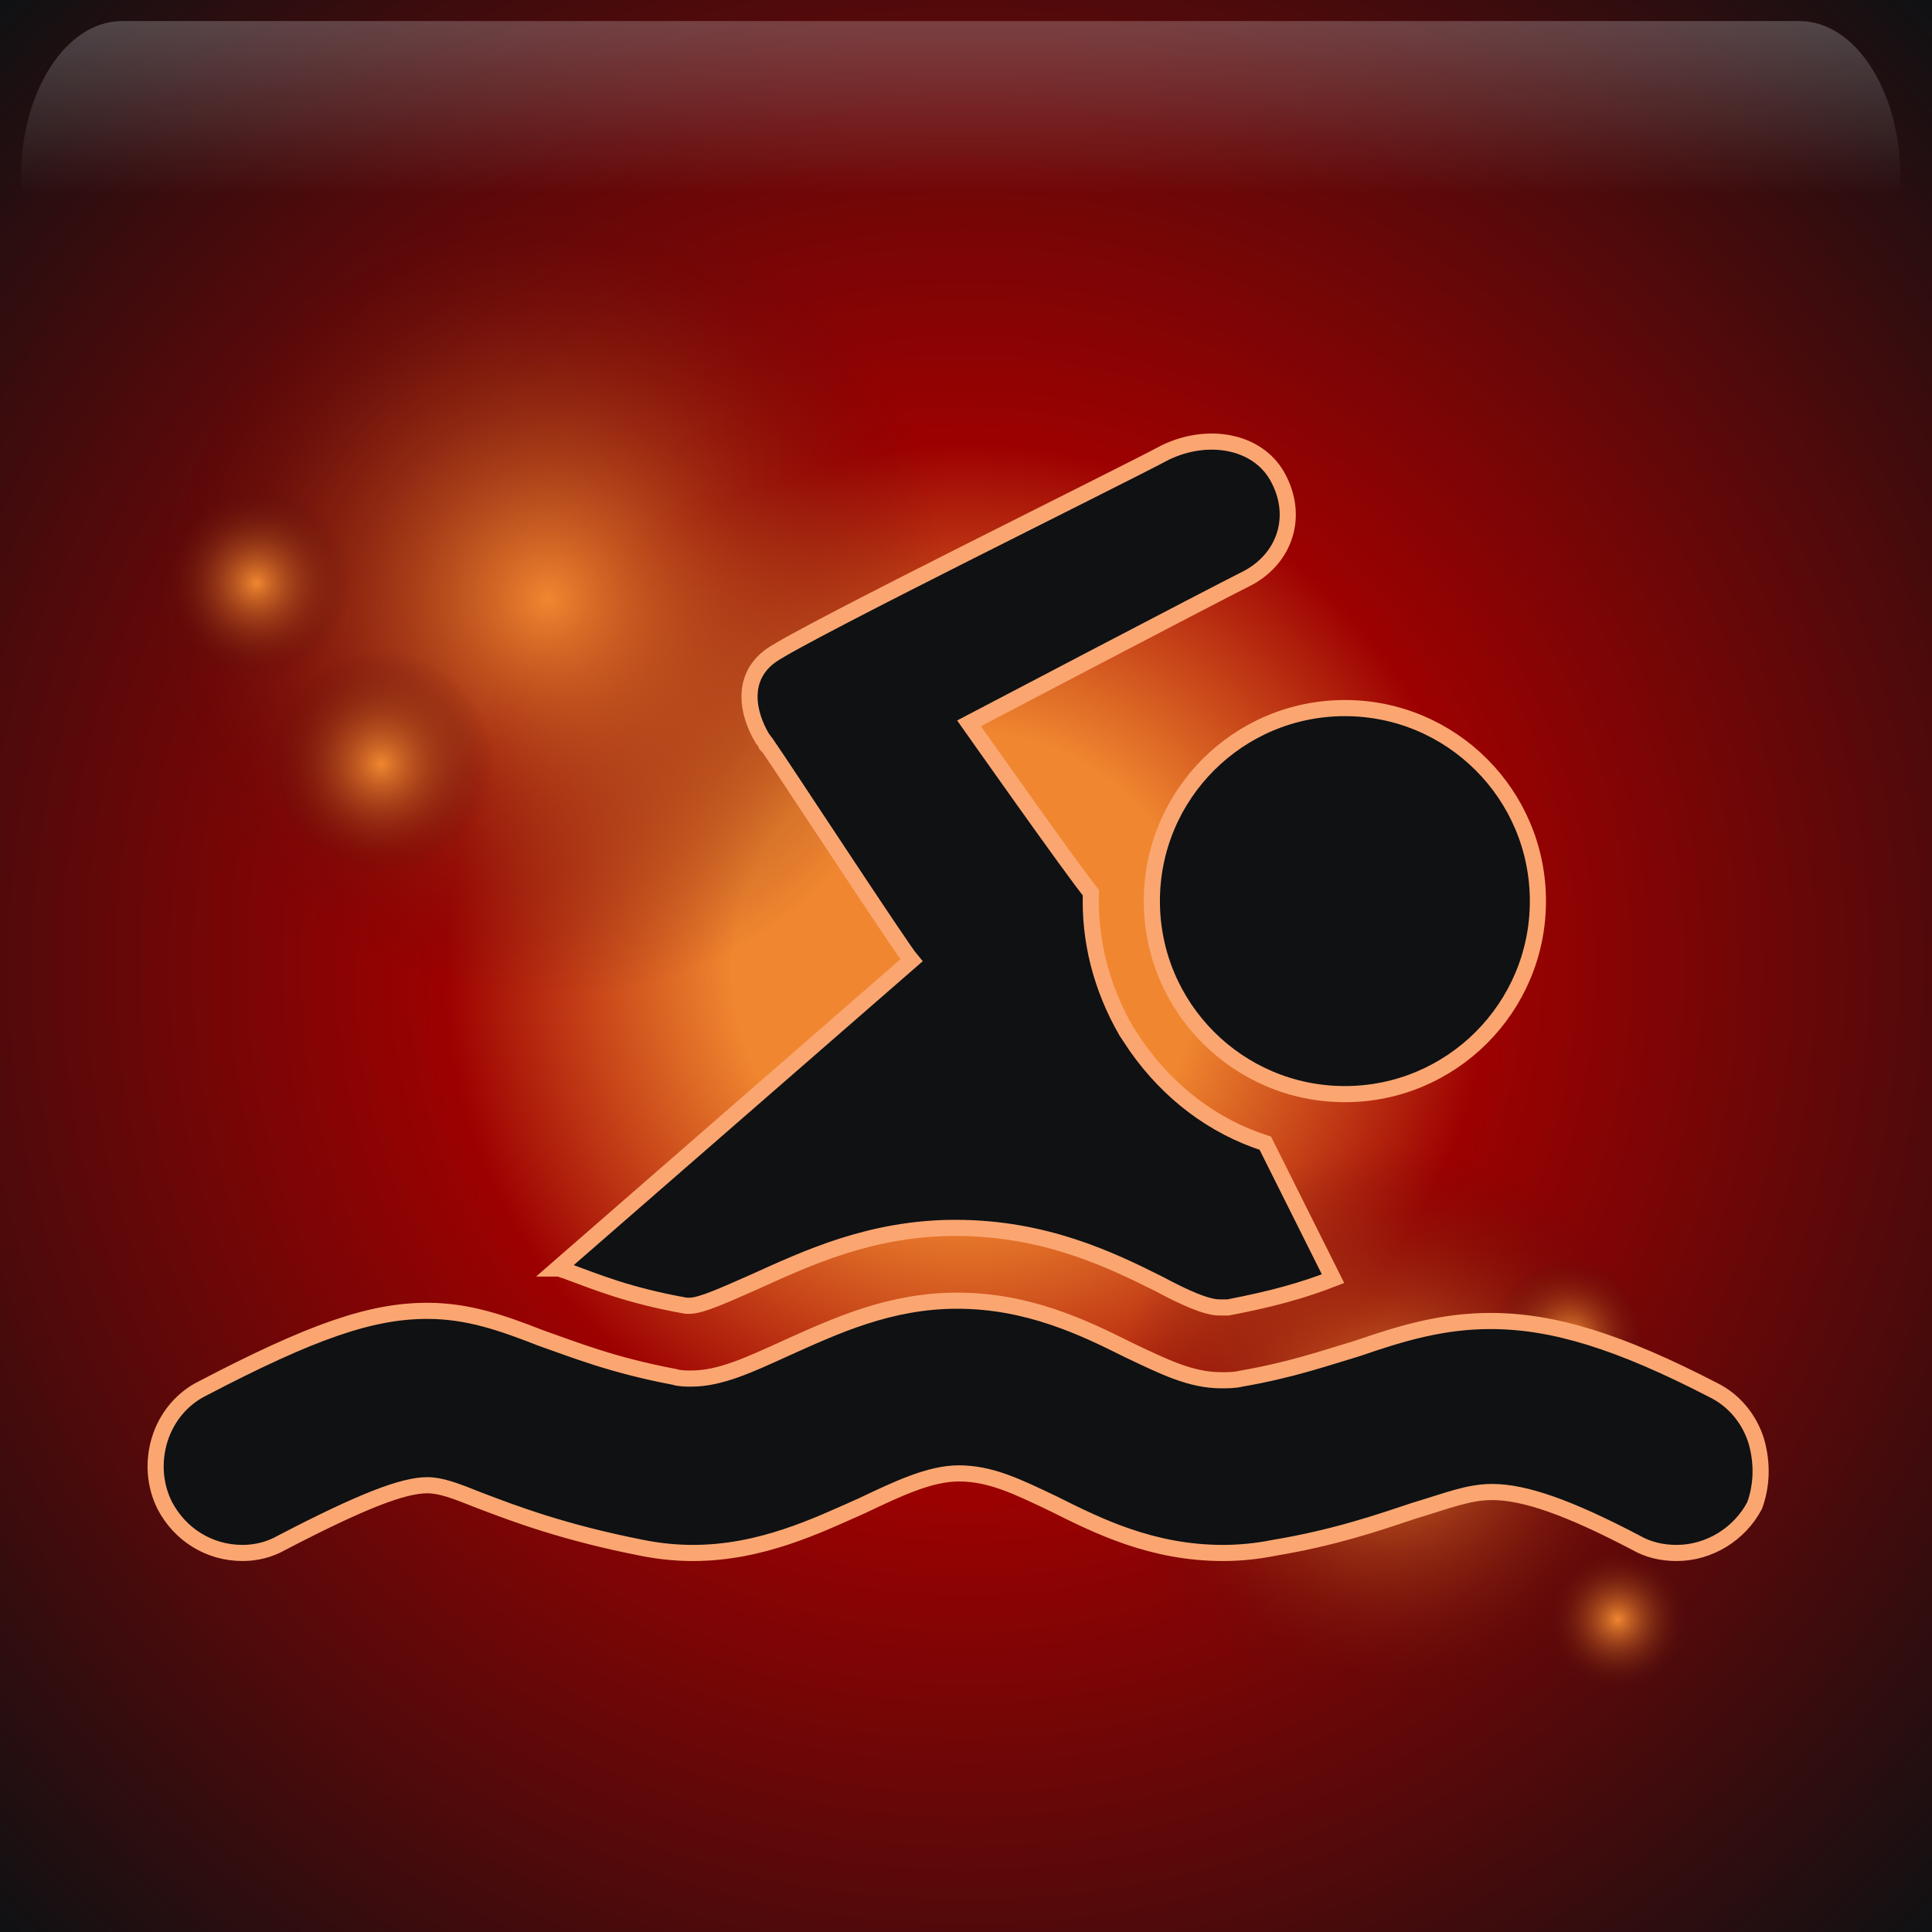
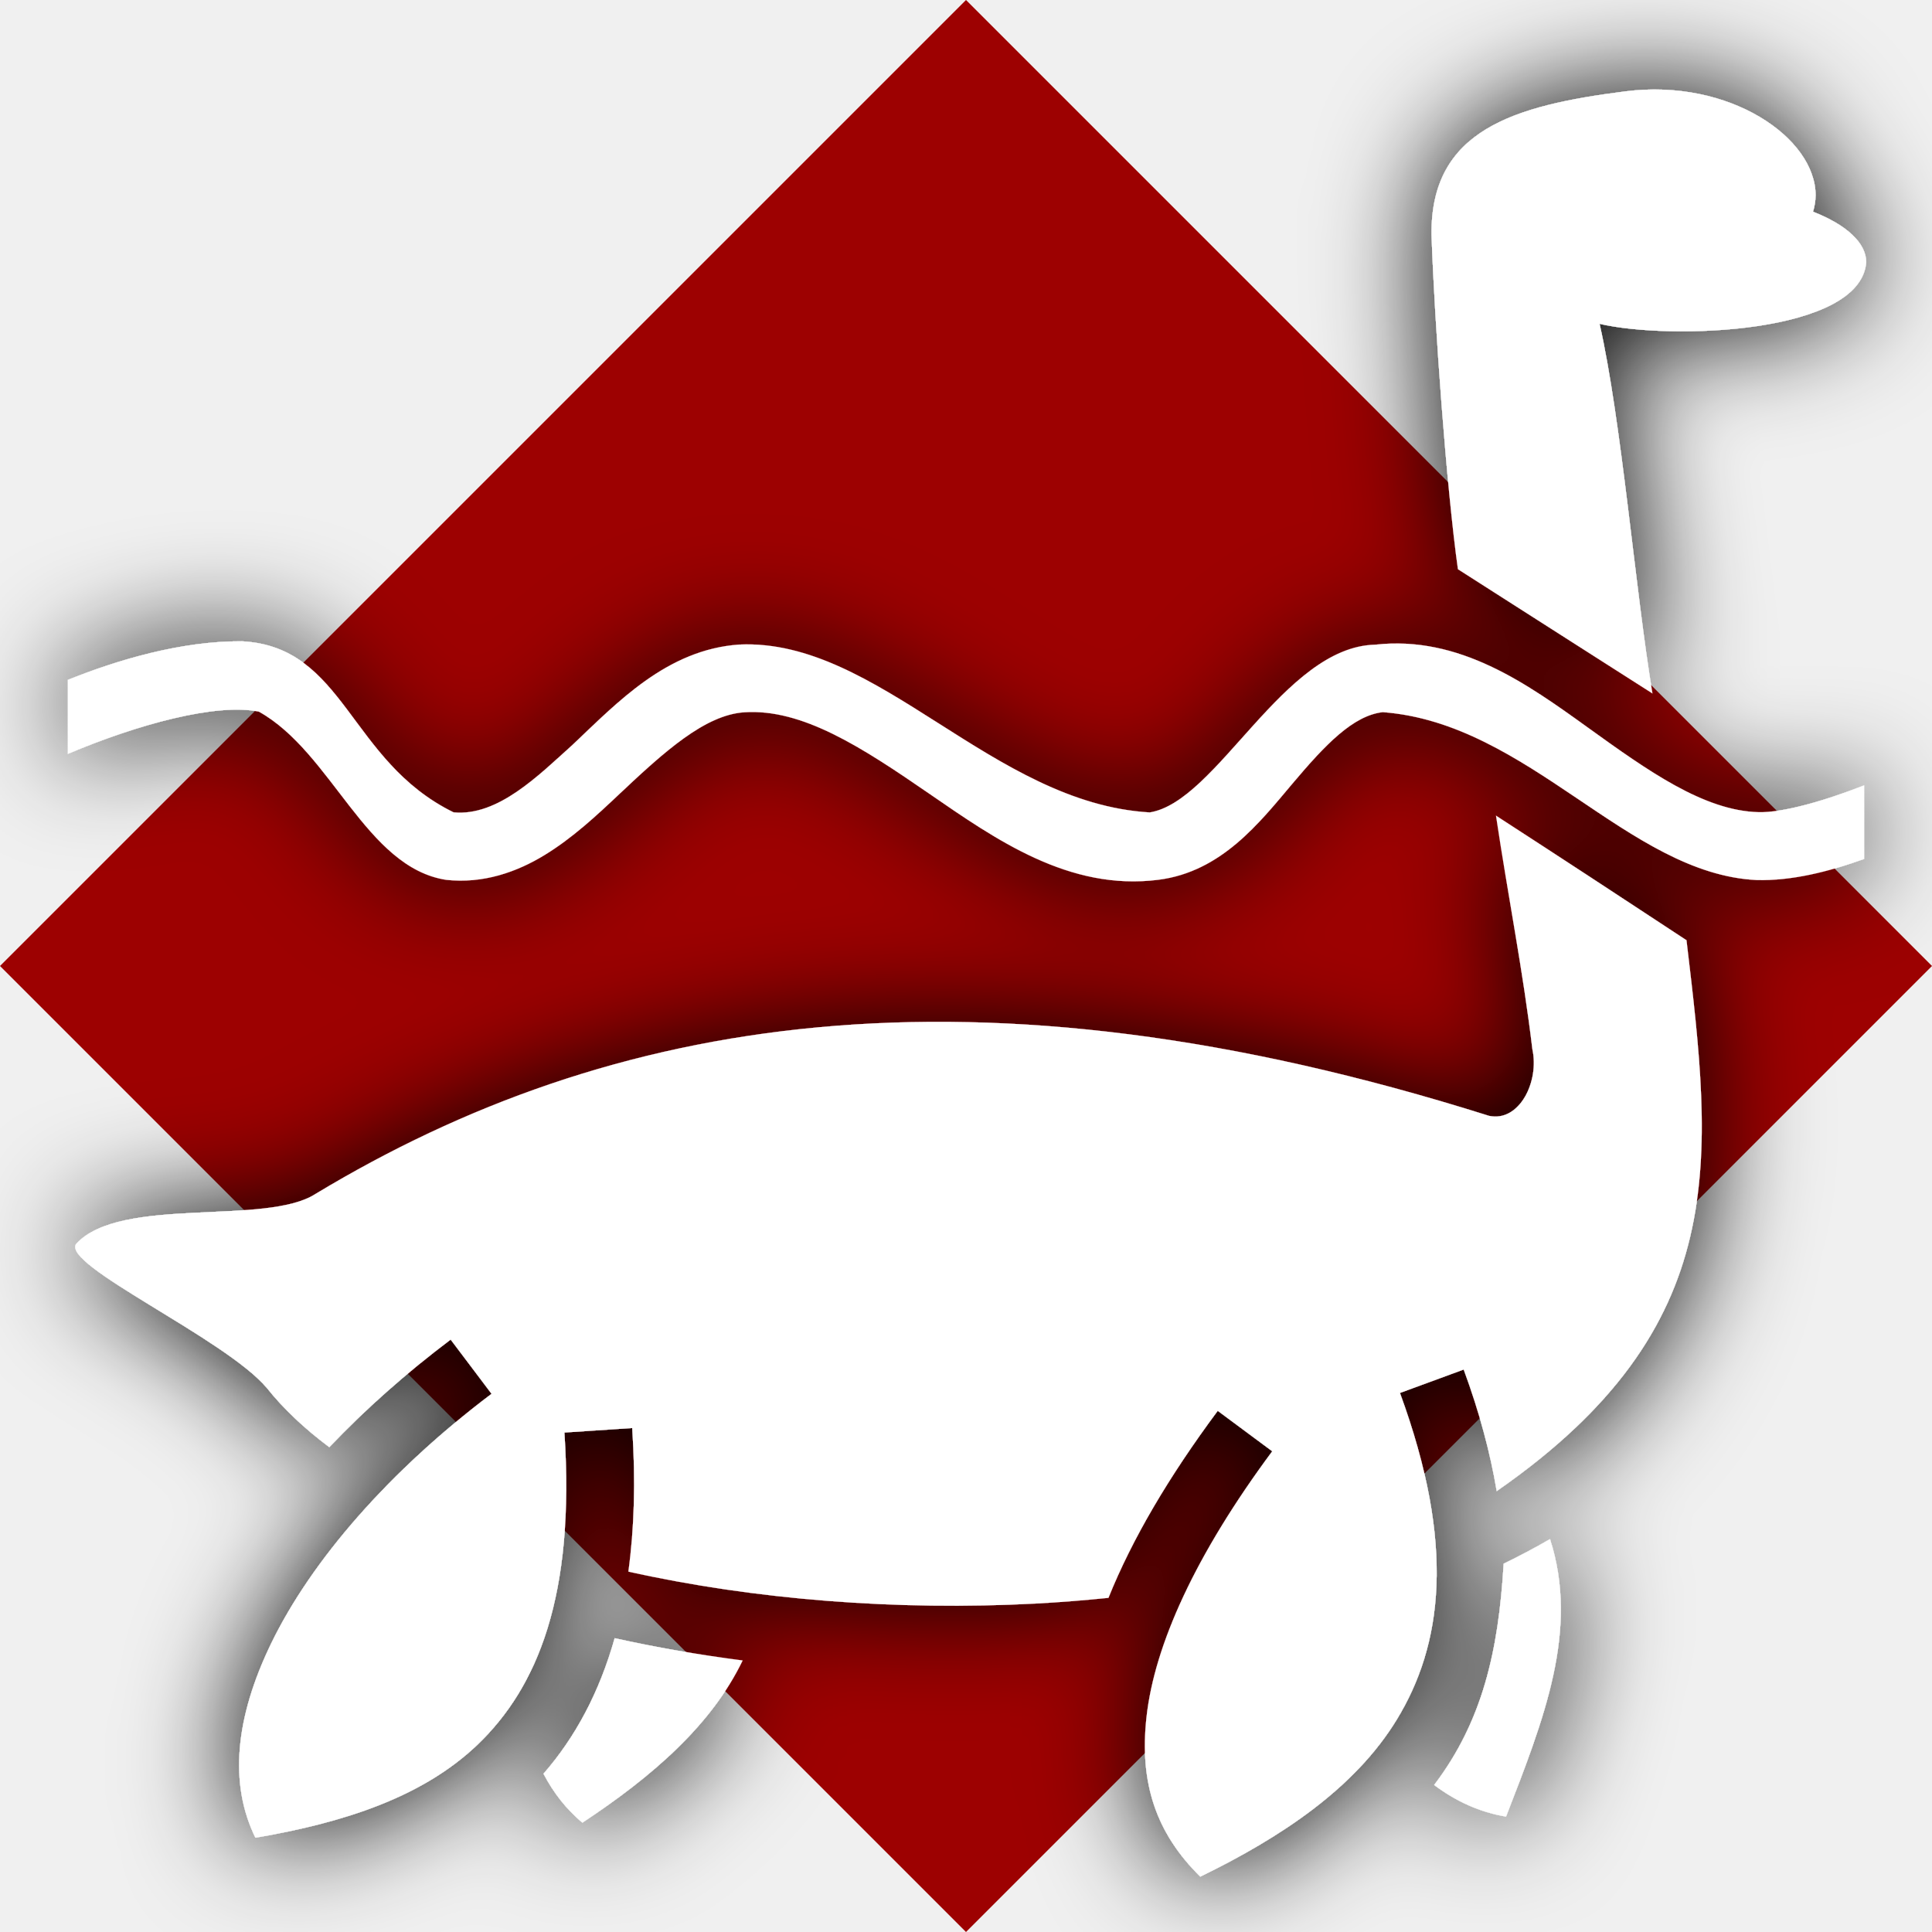
- <svg xmlns="http://www.w3.org/2000/svg" width="550" height="550" overflow="hidden">
+ <svg xmlns="http://www.w3.org/2000/svg" viewBox="0 0 512 512" style="height: 512px; width: 512px;">
  <defs>
-     <clipPath id="clip0">
-       <rect x="2466" y="54" width="550" height="550" />
-     </clipPath>
-     <radialGradient cx="762000" cy="762000" r="1.07763e+06" gradientUnits="userSpaceOnUse" spreadMethod="pad" id="fill1" gradientTransform="matrix(0.000360892 0 0 0.000360892 2466 54)">
-       <stop offset="0" stop-color="#F08730" />
-       <stop offset="0.17" stop-color="#F08730" />
-       <stop offset="0.38" stop-color="#9D0101" />
-       <stop offset="1" stop-color="#0F1113" />
-     </radialGradient>
-     <radialGradient cx="374072" cy="447502" r="583257" gradientUnits="userSpaceOnUse" spreadMethod="pad" id="fill2" gradientTransform="matrix(0.000360892 0 0 0.000360892 2487 62.9999)">
-       <stop offset="0" stop-color="#F08730" />
-       <stop offset="0.54" stop-color="#540808" stop-opacity="0" />
-       <stop offset="1" stop-color="#540808" stop-opacity="0" />
-     </radialGradient>
-     <linearGradient x1="2739.5" y1="60" x2="2739.5" y2="214" gradientUnits="userSpaceOnUse" spreadMethod="reflect" id="fill3">
-       <stop offset="0" stop-color="#F5FAFF" stop-opacity="0.231" />
-       <stop offset="0.32" stop-color="#FFFFFF" stop-opacity="0" />
-       <stop offset="1" stop-color="#FFFFFF" stop-opacity="0" />
-     </linearGradient>
-     <radialGradient cx="94211" cy="102524" r="139237" fx="94211" fy="102524" gradientUnits="userSpaceOnUse" spreadMethod="pad" id="fill4" gradientTransform="matrix(0.000360892 0 0 0.000360892 2505 183)">
-       <stop offset="0" stop-color="#F08730" />
-       <stop offset="0.54" stop-color="#540808" stop-opacity="0" />
-       <stop offset="1" stop-color="#540808" stop-opacity="0" />
-     </radialGradient>
-     <radialGradient cx="112222" cy="120534" r="164688" gradientUnits="userSpaceOnUse" spreadMethod="pad" id="fill5" gradientTransform="matrix(0.000360892 0 0 0.000360892 2534 228)">
-       <stop offset="0" stop-color="#F08730" />
-       <stop offset="0.54" stop-color="#540808" stop-opacity="0" />
-       <stop offset="1" stop-color="#540808" stop-opacity="0" />
-     </radialGradient>
-     <radialGradient cx="293716" cy="278476" r="404745" gradientUnits="userSpaceOnUse" spreadMethod="pad" id="fill6" gradientTransform="matrix(0.000360892 0 0 0.000360892 2755 359)">
-       <stop offset="0" stop-color="#F08730" />
-       <stop offset="0.54" stop-color="#540808" stop-opacity="0" />
-       <stop offset="1" stop-color="#540808" stop-opacity="0" />
-     </radialGradient>
-     <radialGradient cx="70658.5" cy="77585.5" r="104939" fx="70658.5" fy="77585.5" gradientUnits="userSpaceOnUse" spreadMethod="pad" id="fill7" gradientTransform="matrix(0.000360892 0 0 0.000360892 2901 487)">
-       <stop offset="0" stop-color="#F08730" />
-       <stop offset="0.54" stop-color="#540808" stop-opacity="0" />
-       <stop offset="1" stop-color="#540808" stop-opacity="0" />
-     </radialGradient>
-     <radialGradient cx="77585.5" cy="84513" r="114726" fx="77585.5" fy="84513" gradientUnits="userSpaceOnUse" spreadMethod="pad" id="fill8" gradientTransform="matrix(0.000360892 0 0 0.000360892 2885 404)">
-       <stop offset="0" stop-color="#F08730" />
-       <stop offset="0.54" stop-color="#540808" stop-opacity="0" />
-       <stop offset="1" stop-color="#540808" stop-opacity="0" />
-     </radialGradient>
-     <clipPath id="clip9">
-       <rect x="2497" y="96" width="482" height="483" />
-     </clipPath>
-     <clipPath id="clip10">
-       <rect x="2497" y="96" width="482" height="483" />
-     </clipPath>
-     <clipPath id="clip11">
-       <rect x="2497" y="96" width="482" height="483" />
-     </clipPath>
+     <filter id="shadow-1" height="300%" width="300%" x="-100%" y="-100%">
+       <feFlood flood-color="rgba(0, 0, 0, 1)" result="flood" />
+       <feComposite in="flood" in2="SourceGraphic" operator="atop" result="composite" />
+       <feGaussianBlur in="composite" stdDeviation="15" result="blur" />
+       <feOffset dx="0" dy="0" result="offset" />
+       <feComposite in="SourceGraphic" in2="offset" operator="over" />
+     </filter>
  </defs>
-   <g clip-path="url(#clip0)" transform="translate(-2466 -54)">
-     <rect x="2466" y="54" width="550" height="550" fill="url(#fill1)" />
-     <path d="M2487 224.5C2487 135.306 2547.44 63 2622 63 2696.56 63 2757 135.306 2757 224.5 2757 313.694 2696.56 386 2622 386 2547.44 386 2487 313.694 2487 224.5Z" fill="url(#fill2)" fill-rule="evenodd" />
-     <path d="M2500.73 60 2978.27 60C2994.14 60 3007 79.864 3007 104.368L3007 214C3007 175.824 2986.96 144.876 2962.23 144.876L2516.77 144.876C2492.04 144.876 2472 175.824 2472 214L2472 104.368C2472 79.864 2484.86 60 2500.73 60Z" fill="url(#fill3)" fill-rule="evenodd" />
-     <path d="M2505 220C2505 199.565 2520.22 183 2539 183 2557.78 183 2573 199.565 2573 220 2573 240.435 2557.78 257 2539 257 2520.22 257 2505 240.435 2505 220Z" fill="url(#fill4)" fill-rule="evenodd" />
-     <path d="M2534 271.5C2534 247.476 2552.13 228 2574.5 228 2596.87 228 2615 247.476 2615 271.5 2615 295.524 2596.87 315 2574.5 315 2552.13 315 2534 295.524 2534 271.5Z" fill="url(#fill5)" fill-rule="evenodd" />
-     <path d="M2755 459.5C2755 403.995 2802.46 359 2861 359 2919.54 359 2967 403.995 2967 459.5 2967 515.005 2919.54 560 2861 560 2802.46 560 2755 515.005 2755 459.5Z" fill="url(#fill6)" fill-rule="evenodd" />
-     <path d="M2901 515C2901 499.536 2912.42 487 2926.5 487 2940.58 487 2952 499.536 2952 515 2952 530.464 2940.58 543 2926.5 543 2912.42 543 2901 530.464 2901 515Z" fill="url(#fill7)" fill-rule="evenodd" />
-     <path d="M2885 434.5C2885 417.655 2897.54 404 2913 404 2928.46 404 2941 417.655 2941 434.5 2941 451.345 2928.46 465 2913 465 2897.54 465 2885 451.345 2885 434.5Z" fill="url(#fill8)" fill-rule="evenodd" />
-     <g clip-path="url(#clip9)">
-       <g clip-path="url(#clip10)">
-         <g clip-path="url(#clip11)">
-           <path d="M2626.66 415.602C2635.82 418.976 2644.97 422.832 2661.36 425.724 2661.84 425.724 2661.84 425.724 2662.33 425.724 2665.7 425.724 2672.93 422.35 2680.64 418.976 2695.58 412.228 2713.9 403.552 2738 403.552 2763.55 403.552 2782.34 412.71 2795.84 419.458 2803.07 423.314 2809.34 426.206 2813.19 426.206 2813.67 426.206 2814.64 426.206 2815.6 426.206 2828.13 423.796 2836.81 421.386 2845.49 418.012 2837.29 401.624 2828.13 383.308 2826.21 379.452 2811.26 374.632 2798.73 364.992 2789.57 351.978 2788.61 350.532 2787.65 349.086 2786.68 347.64 2779.45 335.108 2776.08 321.612 2776.56 308.116 2771.74 302.332 2741.86 259.916 2741.86 259.916 2741.86 259.916 2810.78 223.766 2821.39 218.464 2831.99 212.68 2835.85 200.63 2829.58 189.544 2823.8 179.422 2809.82 177.012 2797.77 182.796 2786.2 189.062 2695.1 233.888 2685.46 240.636 2676.79 246.902 2678.71 257.024 2683.05 264.254 2683.05 264.254 2683.05 264.254 2683.05 264.254 2683.05 264.254 2683.05 264.254 2683.05 264.254 2683.53 264.736 2684.02 265.7 2684.02 265.7 2684.02 265.7 2684.02 266.182 2684.5 266.182 2688.84 272.448 2722.58 324.022 2725.47 327.396L2624.73 415.12C2625.69 415.12 2626.18 415.602 2626.66 415.602Z" stroke="#FBA671" stroke-width="4.59" fill="#0F1113" />
-           <path d="M2903.81 310.526C2903.81 340.873 2879.21 365.474 2848.86 365.474 2818.51 365.474 2793.91 340.873 2793.91 310.526 2793.91 280.179 2818.51 255.578 2848.86 255.578 2879.21 255.578 2903.81 280.179 2903.81 310.526Z" stroke="#FBA671" stroke-width="4.59" fill="#0F1113" />
-           <path d="M2965.99 464.284C2964.06 458.018 2959.72 452.716 2953.94 449.824 2926.94 435.846 2908.15 430.062 2890.31 430.062 2876.82 430.062 2865.25 433.436 2852.72 437.774 2843.08 440.666 2833.44 444.04 2819.46 446.45 2817.53 446.932 2815.6 446.932 2813.67 446.932 2805 446.932 2797.29 443.076 2787.16 438.256 2774.63 431.99 2758.73 424.278 2738.48 424.278 2719.2 424.278 2703.78 431.508 2689.8 437.774 2679.2 442.594 2671 446.45 2662.81 446.45 2661.36 446.45 2659.43 446.45 2657.99 445.968 2640.15 442.594 2629.55 438.256 2619.91 434.882 2608.82 430.544 2599.18 427.17 2587.62 427.17 2571.71 427.17 2554.84 432.954 2523.51 449.342 2517.73 452.233 2513.39 457.536 2511.46 463.802 2509.53 470.068 2510.01 476.816 2512.91 482.6 2517.24 490.793 2525.44 496.096 2535.08 496.096 2538.93 496.096 2542.79 495.132 2546.16 493.204 2569.3 481.154 2580.87 476.816 2587.62 476.816 2591.47 476.816 2595.33 478.262 2602.56 481.154 2612.68 485.01 2626.66 490.312 2648.83 494.65 2653.65 495.614 2658.47 496.096 2663.29 496.096 2682.57 496.096 2698.48 488.384 2711.49 482.6 2721.61 477.78 2730.77 473.442 2738.96 473.442 2748.12 473.442 2755.83 477.298 2765.96 482.118 2778.49 488.384 2793.91 496.096 2814.16 496.096 2818.98 496.096 2823.8 495.614 2828.62 494.65 2845.97 491.758 2858.5 487.42 2868.62 484.046 2878.26 481.154 2884.05 478.744 2890.79 478.744 2899.95 478.744 2912.48 483.082 2931.76 493.204 2935.14 495.132 2938.99 496.096 2943.33 496.096 2952.49 496.096 2961.17 490.793 2965.5 482.6 2967.43 477.298 2967.91 471.032 2965.99 464.284Z" stroke="#FBA671" stroke-width="4.59" fill="#0F1113" />
-         </g>
-       </g>
-     </g>
+   <polygon points="256,512,0,256,256,0,512,256" fill="#9d0101" fill-opacity="1" />
+   <g class="" transform="translate(0,0)" style="">
+     <path d="M430.754 24.207c-29.547 3.757-51.704 10.265-51.387 38.035.803 23.45 3.968 67.093 6.998 88.6l51.55 32.928c-4.532-27.155-8.18-72.275-14.013-97.952 18.65 4.352 69.214 2.71 70.668-16.34-.015-5.028-5.093-9.844-14.1-13.373.44-1.433.67-2.882.69-4.335 0-15.223-22.79-31.075-50.406-27.563zM17.998 180.177v19.598c18.428-7.807 39.37-13.515 50.625-11.177 19.357 10.804 28.276 41.26 49.621 44.574 9.766 1.067 18.657-2.046 26.057-6.563 7.4-4.516 13.71-10.403 19.742-16.093 12.062-11.38 22.784-21.05 33.16-21.752 15.499-1.048 31.418 9.43 49.006 21.53 17.588 12.102 37.078 25.89 60.785 22.858 16.72-2.138 26.78-15.126 35.518-25.486 8.738-10.36 16.093-18.056 23.94-18.937 38.77 2.911 64.976 42.82 99.073 44.494 9.219.247 19.008-2.173 28.477-5.592v-19.48c-10.693 4.166-21.546 7.252-27.996 7.08-14.444-.388-29.131-10.84-45.22-22.426-16.09-11.587-34.07-24.463-56.343-21.961-24.349.573-41.84 41.58-59.732 44.457-41.788-2.417-71.864-46.095-108.723-44.494-19.298 1.305-32.48 15.47-44.295 26.617-8.914 8.003-19.704 18.977-31.494 17.857-27.79-13.646-28.67-43.847-56.043-45.334-16.169-.119-33.213 5.01-46.158 10.23zm378.457 35.981c3.207 21.465 7.147 41.007 9.645 61.924 1.88 8.493-3.425 19.384-11.516 17.623-136.92-43.236-233.076-26.25-310.91 20.662-13.132 8.557-51.674.446-63.46 13.252-4.214 5.537 39.472 25.084 50.516 38.215 4.393 5.525 9.973 10.767 16.538 15.676 9.48-9.959 20.274-19.542 32.16-28.506l10.84 14.371c-27.02 20.38-47.729 44.12-58.422 66.197-9.557 19.73-11.18 37.148-4.153 51.448 23.287-3.968 44.34-10.724 58.932-24.74 15.852-15.228 25.82-39.425 22.955-82.64l17.96-1.19c.933 14.076.538 26.713-1.017 38.042 33.398 7.438 71.164 10.431 108.03 8.469 6.44-.343 12.844-.86 19.199-1.51 6.289-15.66 16.029-32.157 28.96-49.572l14.452 10.73c-20.287 27.32-31.24 51.334-33.344 70.547-1.888 17.245 2.495 30.596 14.274 42.174 21.491-10.474 40.981-23.441 52.08-41.646 12.015-19.709 15.706-46.036.828-86.536l16.896-6.207c4.2 11.434 7.06 22.157 8.747 32.21 62.78-43.58 57.22-87.695 50.296-145.975-18.234-11.984-33.222-21.825-50.486-33.018zm14.316 191.729a193.44 193.44 0 0 1-12.285 6.517c-1.378 23.364-5.717 41.9-18.41 58.633 5.859 4.404 12.208 7.237 19.037 8.381 10.048-25.866 19.435-49.44 11.658-73.531zM162.896 434.14c-4.115 14.565-10.57 26.416-18.86 35.921 2.636 5.058 6.058 9.397 10.294 12.963 18.517-12.208 34.243-25.877 42.482-42.984-11.598-1.495-22.947-3.468-33.916-5.9z" fill="#fff" fill-opacity="1" filter="url(#shadow-1)" />
  </g>
</svg>
